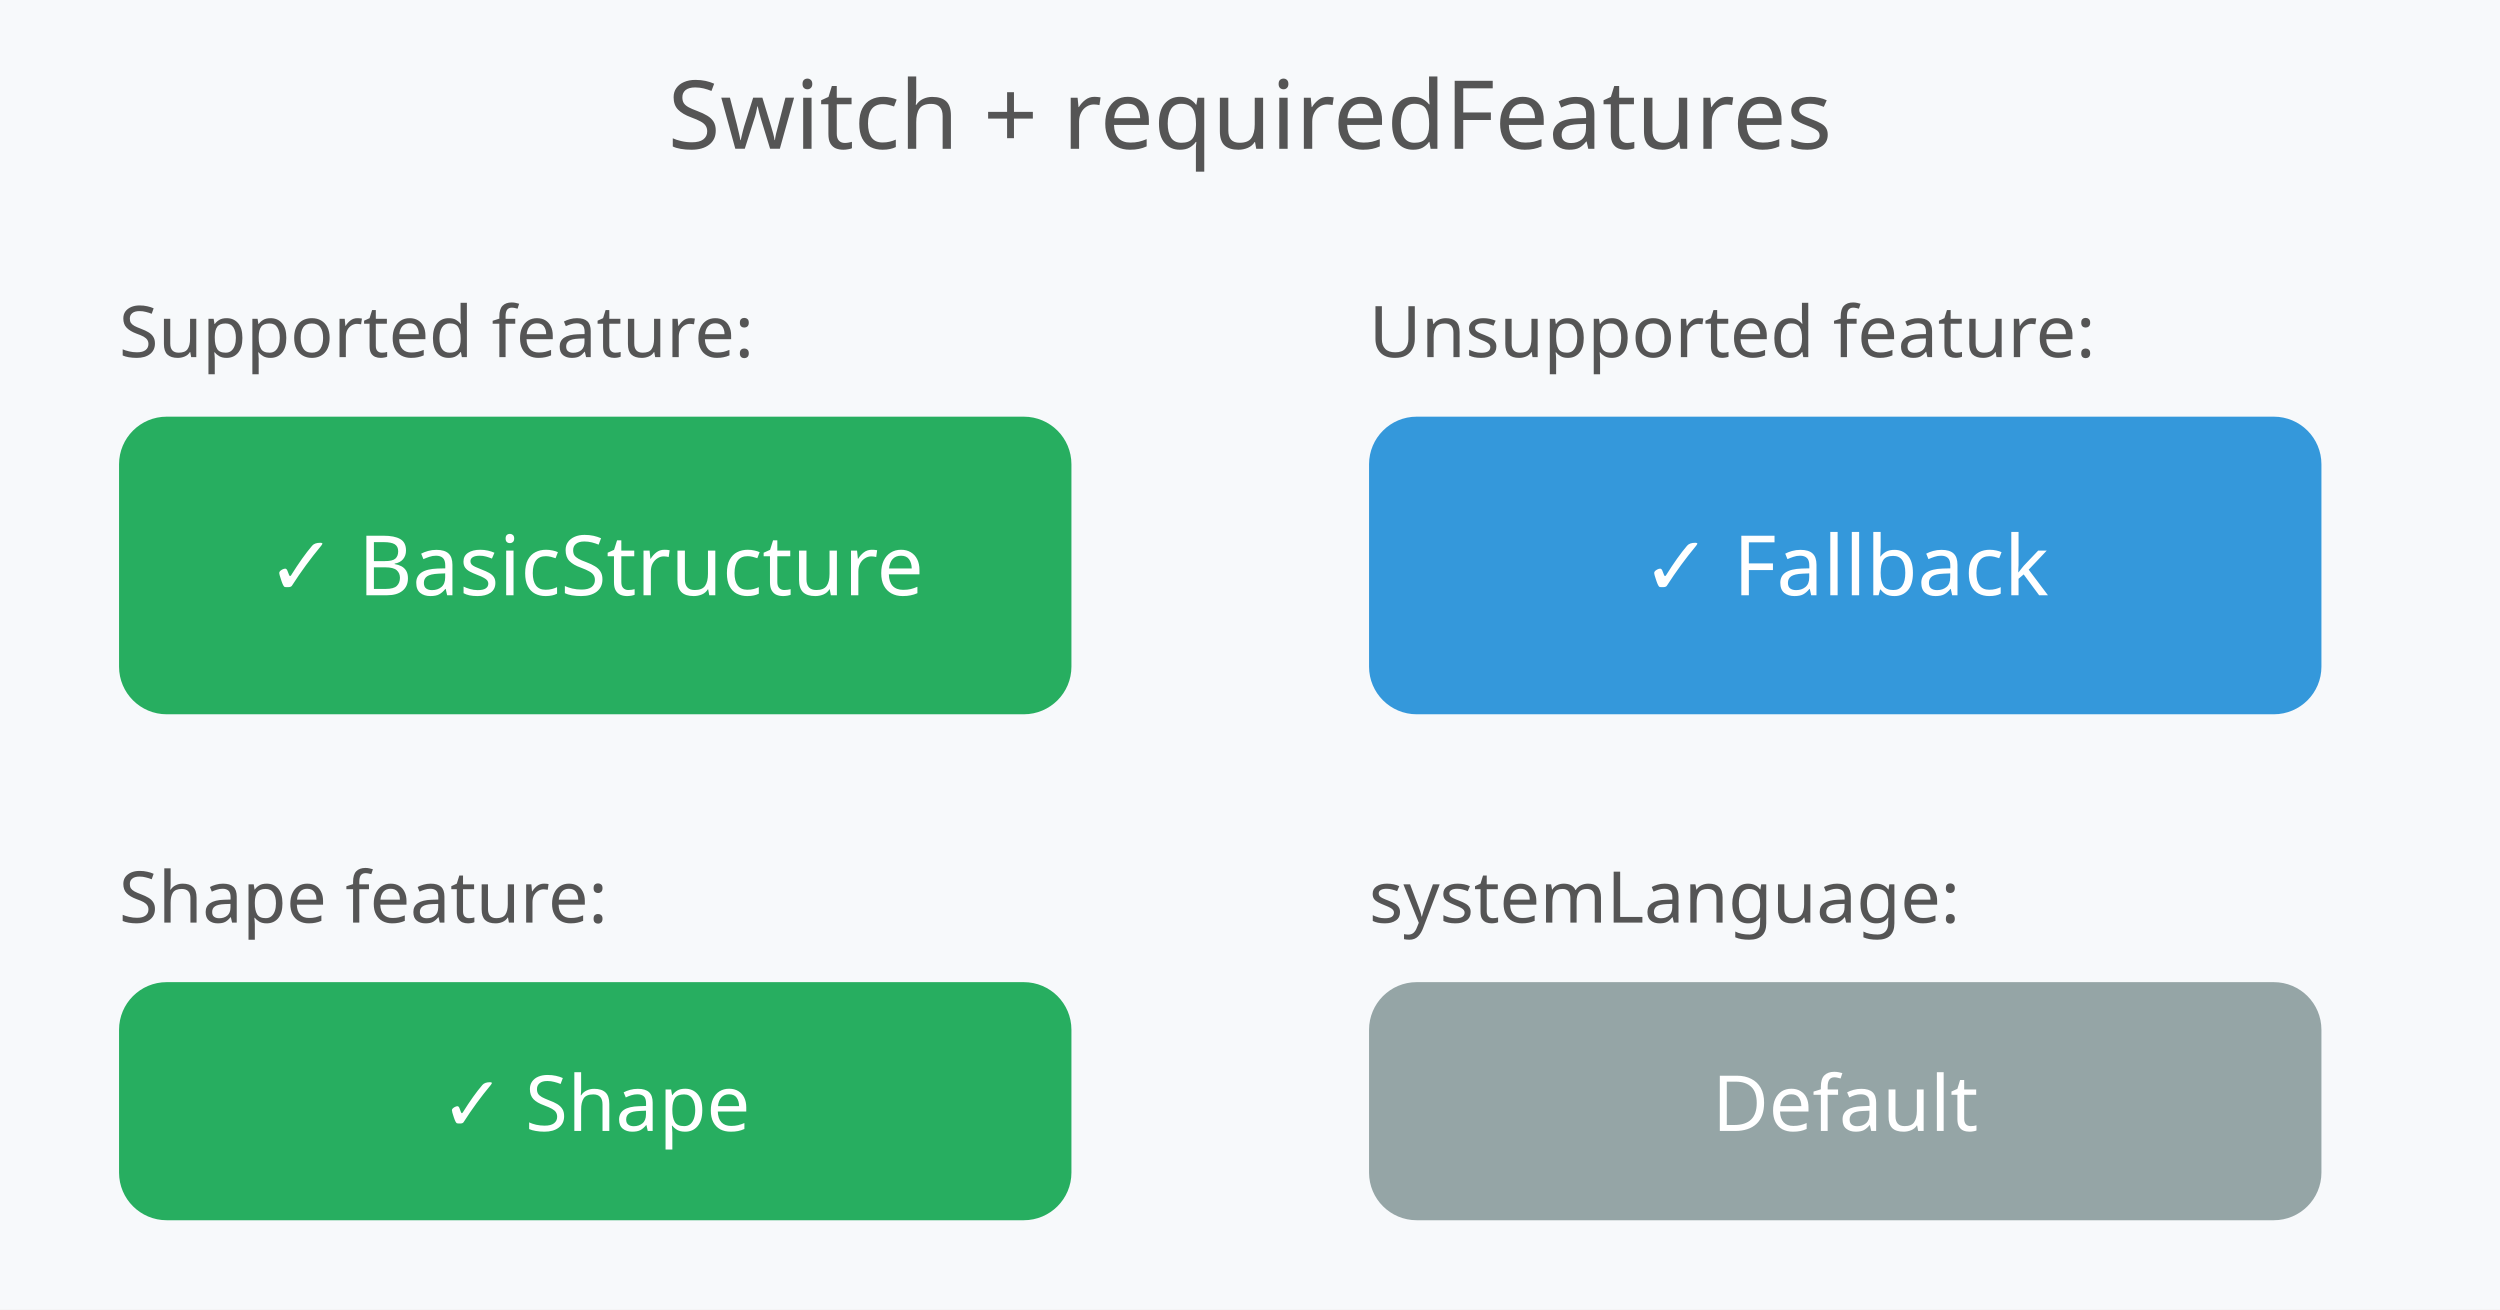
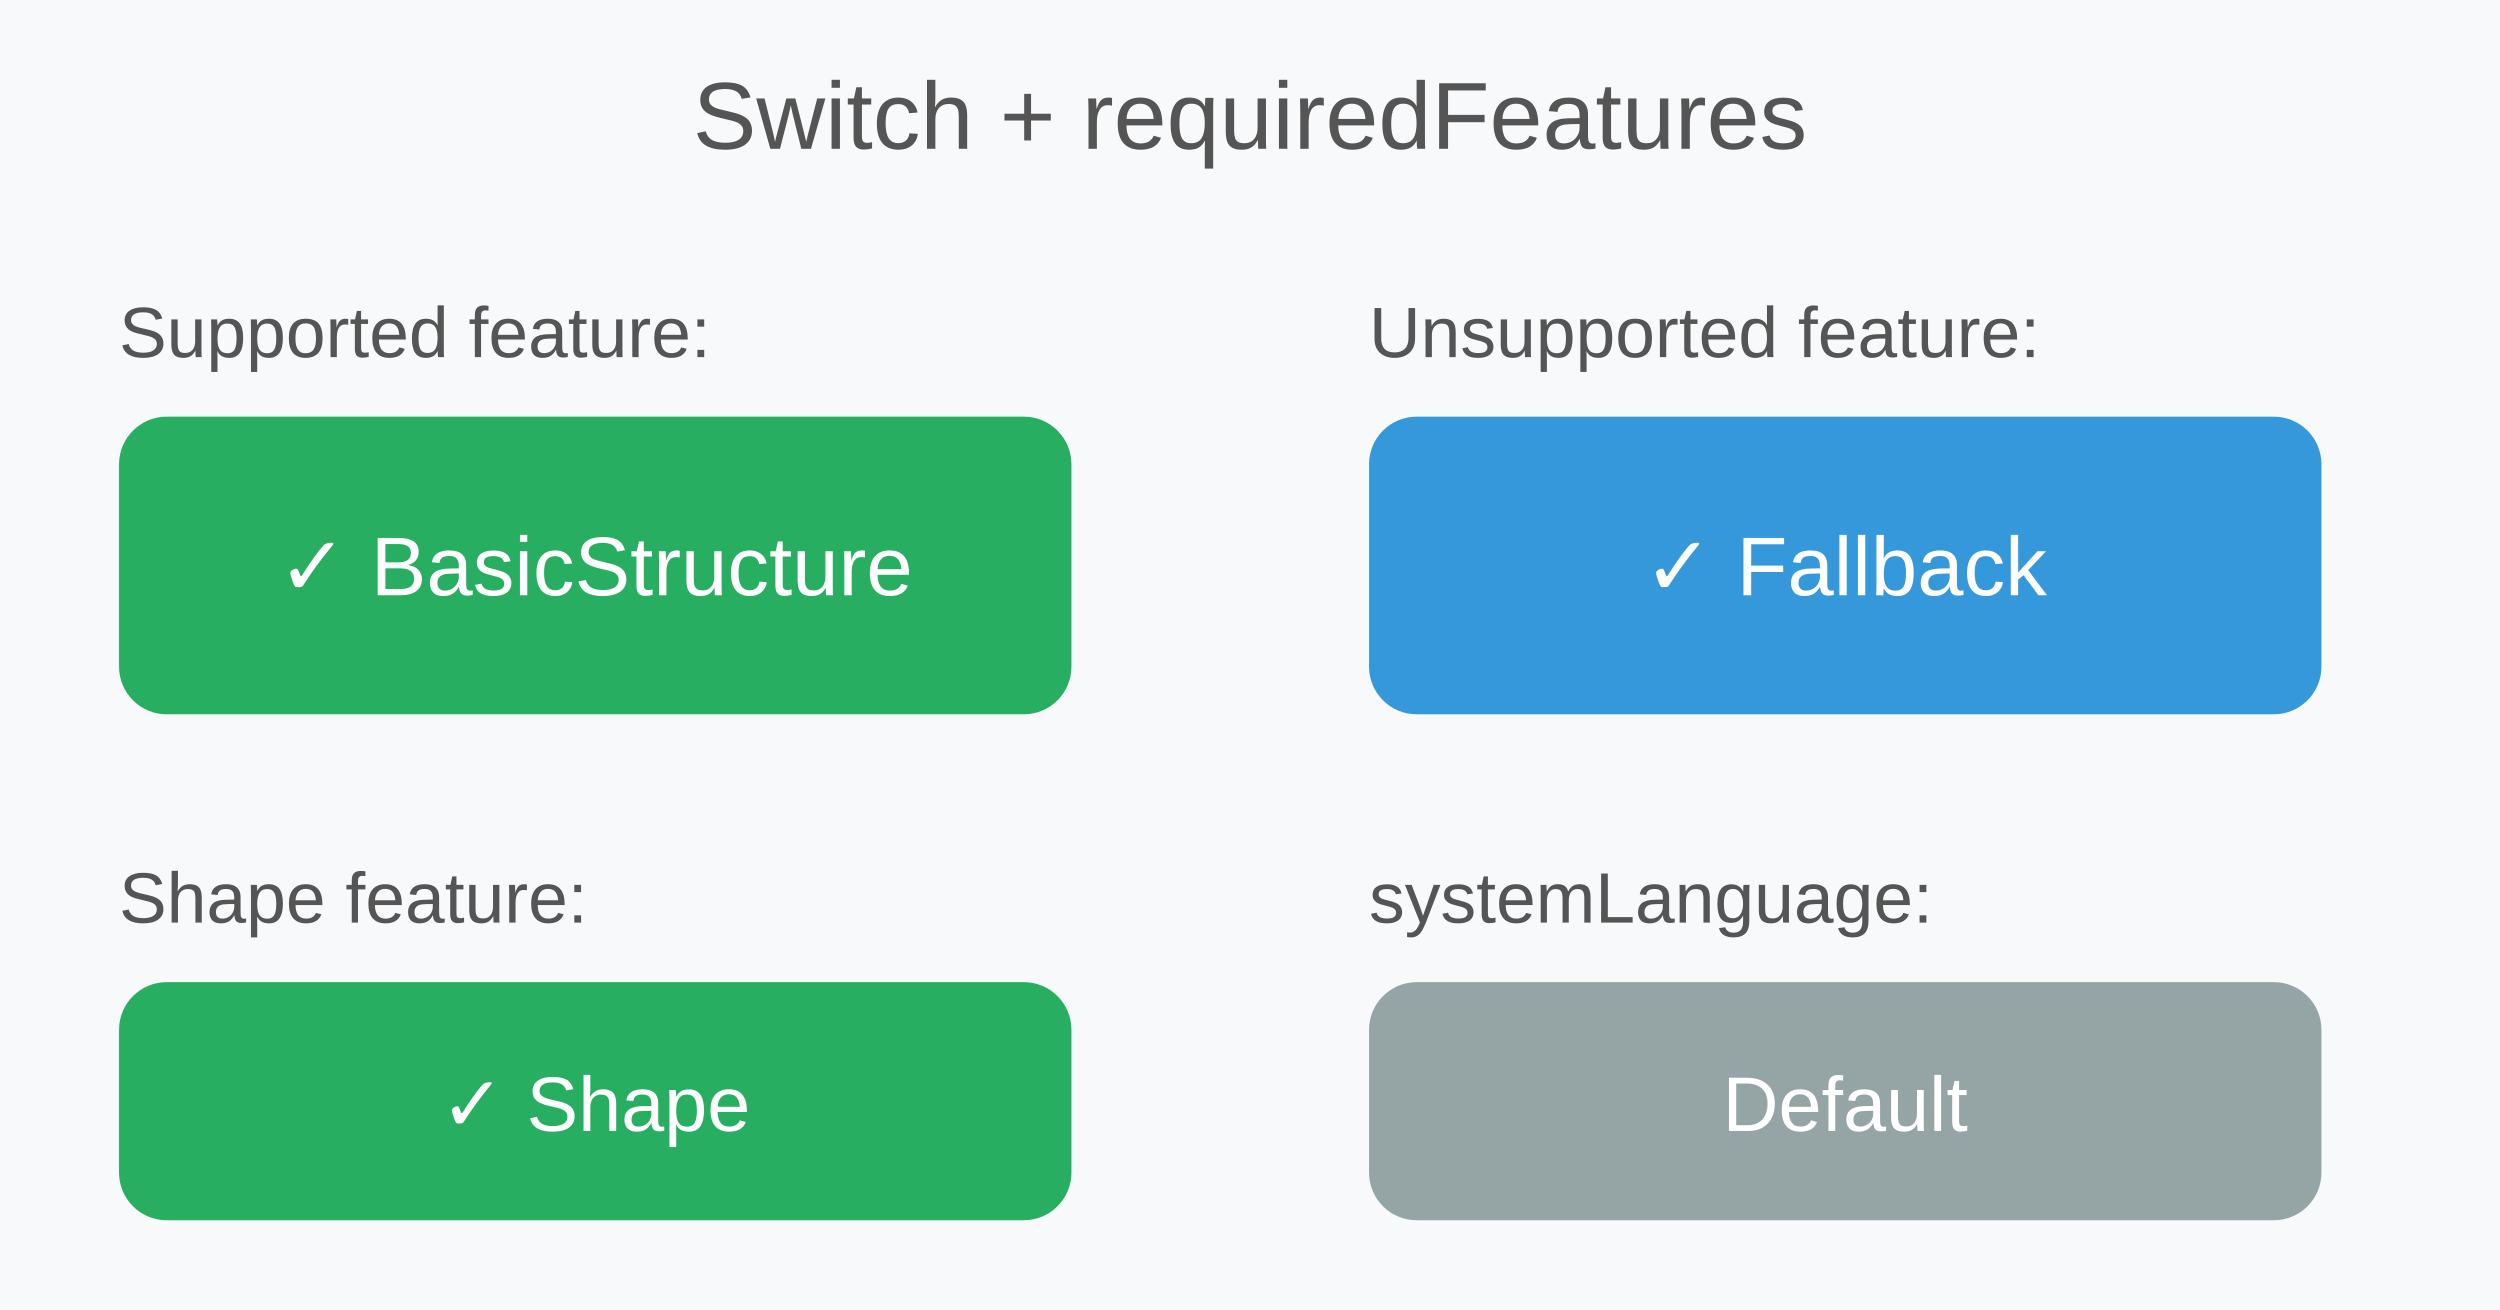
<svg xmlns="http://www.w3.org/2000/svg" width="420" height="220" viewBox="0 0 420 220">
  <rect width="420" height="220" fill="#f7f9fb" />
-   <text x="210" y="25" text-anchor="middle" font-size="16" fill="#555" font-family="sans-serif">Switch + requiredFeatures</text>
-   <text x="20" y="60" font-size="12" fill="#555" font-family="sans-serif">Supported feature:</text>
+   <text x="210" y="25" text-anchor="middle" font-size="16" fill="#555" font-family="Arial, Helvetica, sans-serif">Switch + requiredFeatures</text>
+   <text x="20" y="60" font-size="12" fill="#555" font-family="Arial, Helvetica, sans-serif">Supported feature:</text>
  <switch>
    <g requiredFeatures="http://www.w3.org/TR/SVG11/feature#BasicStructure">
      <rect x="20" y="70" width="160" height="50" rx="8" fill="#27ae60" />
-       <text x="100" y="100" text-anchor="middle" font-size="14" fill="white" font-family="sans-serif">✓ BasicStructure</text>
+       <text x="100" y="100" text-anchor="middle" font-size="14" fill="white" font-family="Arial, Helvetica, sans-serif">✓ BasicStructure</text>
    </g>
    <g>
      <rect x="20" y="70" width="160" height="50" rx="8" fill="#e74c3c" />
-       <text x="100" y="100" text-anchor="middle" font-size="14" fill="white" font-family="sans-serif">✗ Fallback</text>
+       <text x="100" y="100" text-anchor="middle" font-size="14" fill="white" font-family="Arial, Helvetica, sans-serif">✗ Fallback</text>
    </g>
  </switch>
-   <text x="230" y="60" font-size="12" fill="#555" font-family="sans-serif">Unsupported feature:</text>
+   <text x="230" y="60" font-size="12" fill="#555" font-family="Arial, Helvetica, sans-serif">Unsupported feature:</text>
  <switch>
    <g requiredFeatures="http://www.w3.org/TR/SVG11/feature#Animation">
      <rect x="230" y="70" width="160" height="50" rx="8" fill="#e74c3c" />
-       <text x="310" y="100" text-anchor="middle" font-size="14" fill="white" font-family="sans-serif">✗ Animation</text>
+       <text x="310" y="100" text-anchor="middle" font-size="14" fill="white" font-family="Arial, Helvetica, sans-serif">✗ Animation</text>
    </g>
    <g>
      <rect x="230" y="70" width="160" height="50" rx="8" fill="#3498db" />
-       <text x="310" y="100" text-anchor="middle" font-size="14" fill="white" font-family="sans-serif">✓ Fallback</text>
+       <text x="310" y="100" text-anchor="middle" font-size="14" fill="white" font-family="Arial, Helvetica, sans-serif">✓ Fallback</text>
    </g>
  </switch>
-   <text x="20" y="155" font-size="12" fill="#555" font-family="sans-serif">Shape feature:</text>
+   <text x="20" y="155" font-size="12" fill="#555" font-family="Arial, Helvetica, sans-serif">Shape feature:</text>
  <switch>
    <g requiredFeatures="http://www.w3.org/TR/SVG11/feature#Shape">
      <rect x="20" y="165" width="160" height="40" rx="8" fill="#27ae60" />
-       <text x="100" y="190" text-anchor="middle" font-size="13" fill="white" font-family="sans-serif">✓ Shape</text>
+       <text x="100" y="190" text-anchor="middle" font-size="13" fill="white" font-family="Arial, Helvetica, sans-serif">✓ Shape</text>
    </g>
    <g>
      <rect x="20" y="165" width="160" height="40" rx="8" fill="#e74c3c" />
-       <text x="100" y="190" text-anchor="middle" font-size="13" fill="white" font-family="sans-serif">✗ Fallback</text>
+       <text x="100" y="190" text-anchor="middle" font-size="13" fill="white" font-family="Arial, Helvetica, sans-serif">✗ Fallback</text>
    </g>
  </switch>
-   <text x="230" y="155" font-size="12" fill="#555" font-family="sans-serif">systemLanguage:</text>
+   <text x="230" y="155" font-size="12" fill="#555" font-family="Arial, Helvetica, sans-serif">systemLanguage:</text>
  <switch>
    <g systemLanguage="en">
      <rect x="230" y="165" width="160" height="40" rx="8" fill="#9b59b6" />
-       <text x="310" y="190" text-anchor="middle" font-size="13" fill="white" font-family="sans-serif">English</text>
+       <text x="310" y="190" text-anchor="middle" font-size="13" fill="white" font-family="Arial, Helvetica, sans-serif">English</text>
    </g>
    <g>
      <rect x="230" y="165" width="160" height="40" rx="8" fill="#95a5a6" />
-       <text x="310" y="190" text-anchor="middle" font-size="13" fill="white" font-family="sans-serif">Default</text>
+       <text x="310" y="190" text-anchor="middle" font-size="13" fill="white" font-family="Arial, Helvetica, sans-serif">Default</text>
    </g>
  </switch>
</svg>
